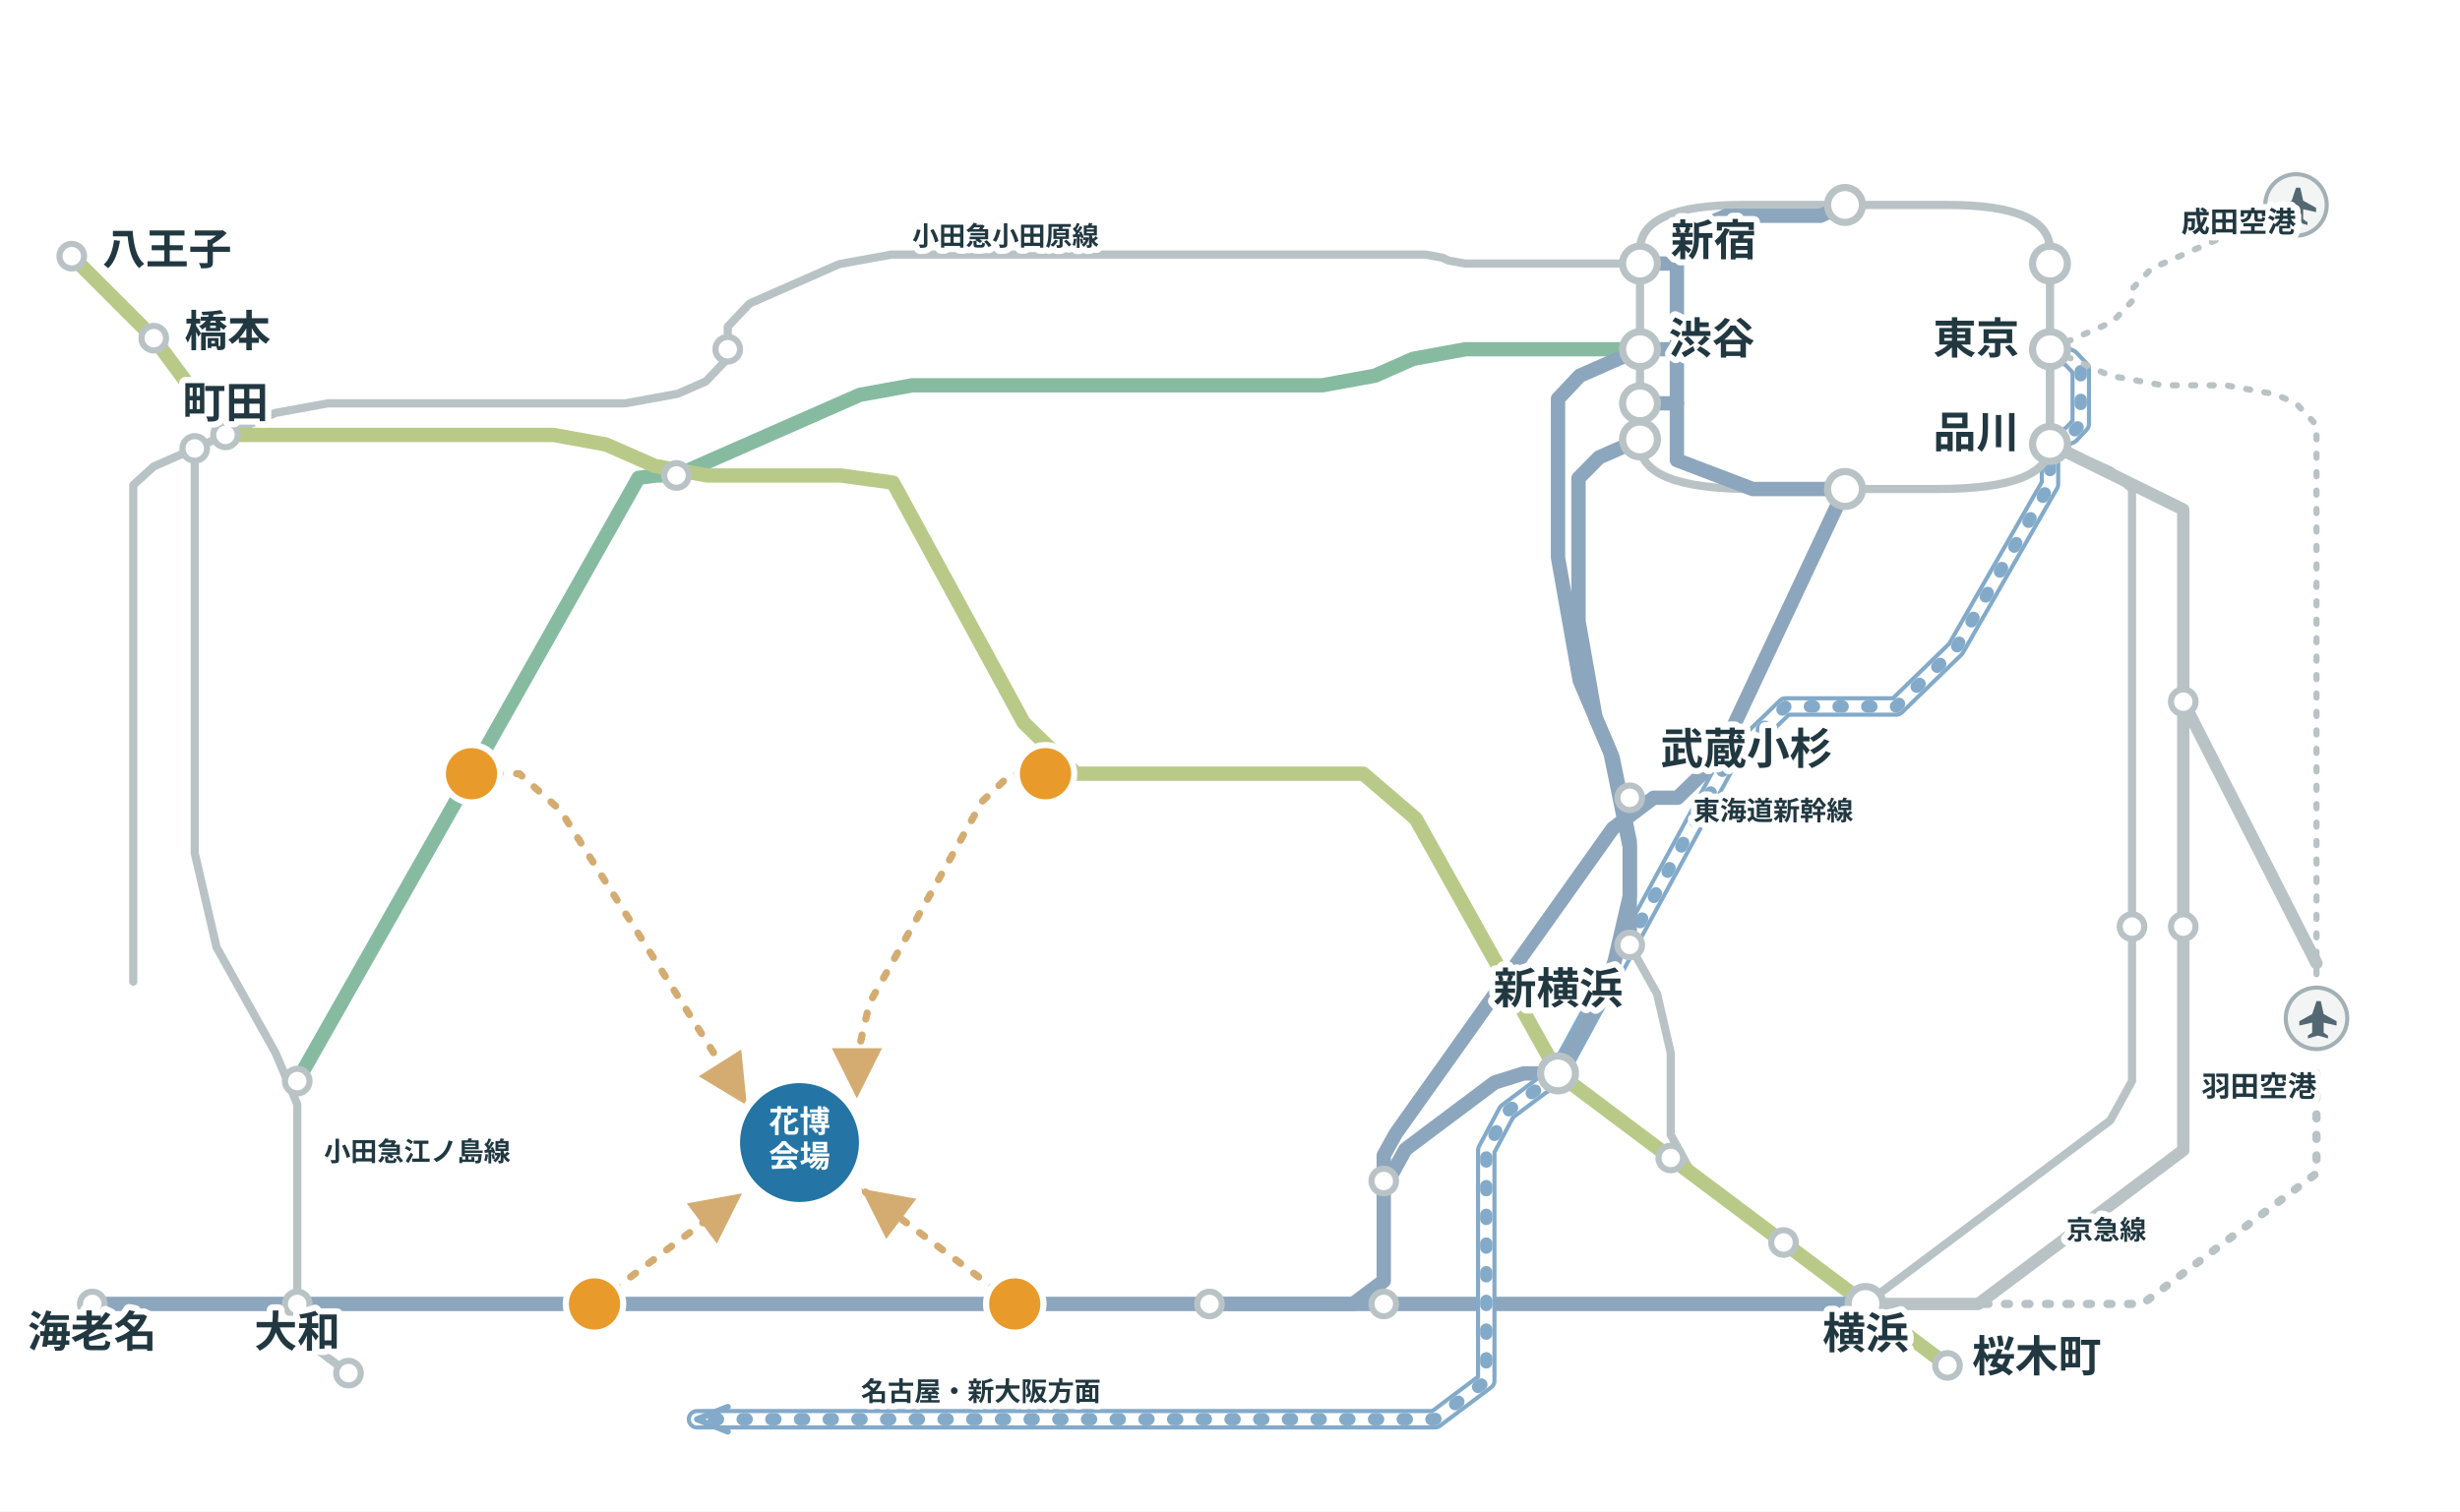
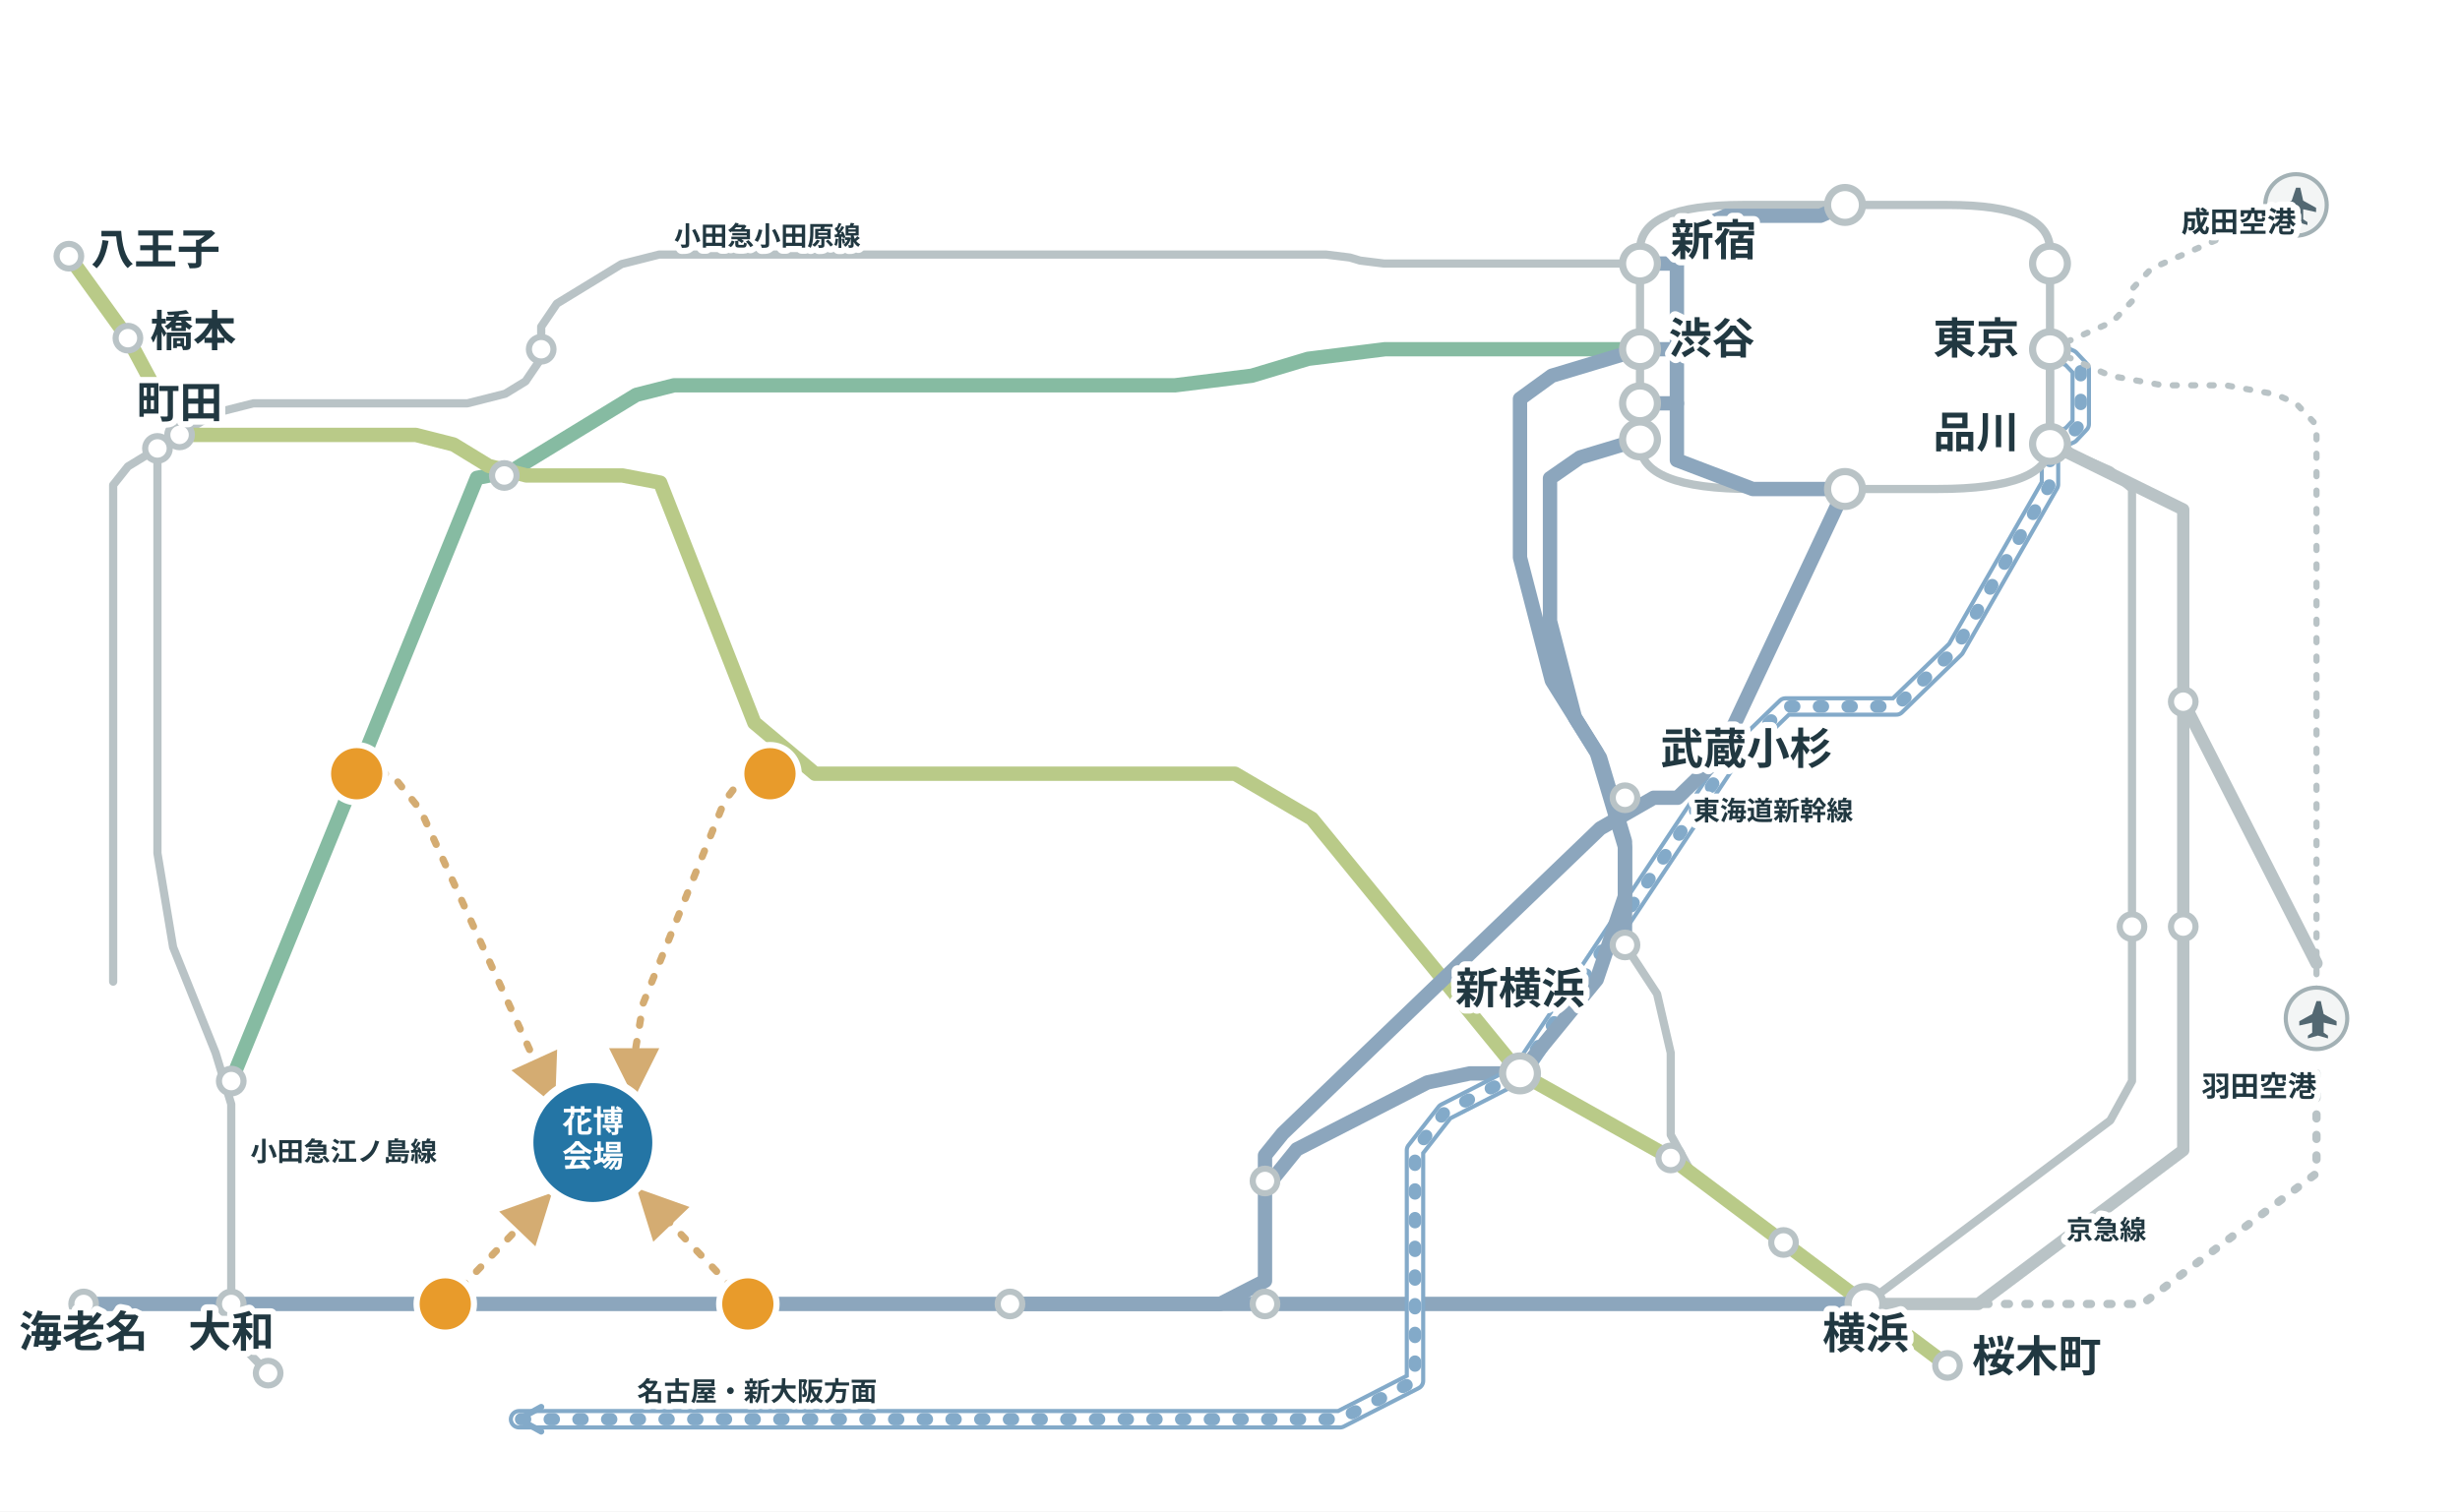
<svg xmlns="http://www.w3.org/2000/svg" id="diagram" viewBox="0 0 1200 737.5" role="img" aria-labelledby="map-title map-desc">
  <style>  .rail { fill: none; stroke-linejoin: round; stroke-linecap: round; }
  .label { font-size: 15px; font-weight: 700; fill: #213841; paint-order: stroke; stroke: #fff; stroke-width: 6px; stroke-linejoin: round; }
  .label.small { font-size: 13px; }
  .label.airport { font-size: 14px; }
  .label.station-label { font-size: 21px; }
  .legend-title { font-size: 16px; font-weight: 700; fill: #243a43; }
  .legend-label { font-size: 13px; fill: #3c5056; }
  .footnote { font-size: 12px; fill: #52676e; }
  .destination { font-size: 15px; font-weight: 700; fill: #fff; text-anchor: middle; }
</style>
  <defs>
    <marker id="arrow" viewBox="0 0 10 10" refX="9" refY="5" markerWidth="7" markerHeight="7" orient="auto-start-reverse">
      <path d="M0 0 L10 5 L0 10 Z" fill="#d4ac72" />
    </marker>
    <g id="plane" fill="#536872">
      <path d="M0 -12 L3 -12 L5 -3 L14 2 L14 5 L5 3 L5 10 L8 12 L8 14 L1 12 L-6 14 L-6 12 L-3 10 L-3 3 L-12 5 L-12 2 L-3 -3 Z" />
    </g>
  </defs>
  <rect width="1200" height="737.5" fill="#fff" />
  <g id="routes">
-     <path d="M 35 125 L 75 165 L 110 212.2" stroke="#b9ca88" stroke-width="7" class="rail" />
-     <path d="M 795 461.07 L 808.33 484.95 L 815.00 513.77 L 815.00 553.75 L 825.61 572.96 L 910 636.25" stroke="#b9c3c6" stroke-width="4" class="rail" />
-     <path d="M 95 218.8 L 110 212.2 L 134.39 201.47 L 160.00 196.8 L 305.00 196.8 L 330.61 192.13 L 344.39 186.07 L 355.00 174.8 L 355.00 159.4 L 365.61 148.13 L 409.39 128.87 L 435.00 124.2 L 695.29 124.2 L 703.33 125.66 L 706.67 127.14 L 714.71 128.6 L 800 128.6" stroke="#b9c3c6" stroke-width="4" class="rail" />
-     <path d="M 95 218.8 L 75.00 227.6 L 65.00 236.67 L 65 478.98" stroke="#b9c3c6" stroke-width="4" class="rail" />
-     <path d="M 95 218.8 L 95.00 416.29 L 105.61 462.16 L 134.39 513.7 L 145.00 538.75 L 145.00 642.41 L 153.33 657.5 L 170 670" stroke="#b9c3c6" stroke-width="4" class="rail" />
-     <path d="M 1000 170.4 L 1000.00 210 L 1010.61 221.27 L 1029.39 229.53 L 1040.00 238.6 L 1040.00 527.5 L 1029.39 546.71 L 910 636.25" stroke="#b9c3c6" stroke-width="4" class="rail" />
-     <path d="M 760 523.75 L 842 372.84 L 871 344.72 L 925 344.72 L 954 316.59 L 1000 236.29 L 1000 216.6" stroke="#83aac9" stroke-width="10" class="rail" />
-     <path d="M 760 523.75 L 842 372.84 L 871 344.72 L 925 344.72 L 954 316.59 L 1000 236.29 L 1000 216.6" stroke="#fff" stroke-width="6" class="rail" />
-     <path d="M 760 523.75 L 842 372.84 L 871 344.72 L 925 344.72 L 954 316.59 L 1000 236.29 L 1000 216.6" stroke="#83aac9" stroke-width="6" stroke-dasharray="2 12" class="rail" />
-     <path d="M 1000 216.6 L 1010.00 212.2 L 1015.00 206.89 L 1015.00 180.11 L 1010.00 174.8 L 1000 170.4" stroke="#83aac9" stroke-width="10" class="rail" />
-     <path d="M 1000 216.6 L 1010.00 212.2 L 1015.00 206.89 L 1015.00 180.11 L 1010.00 174.8 L 1000 170.4" stroke="#fff" stroke-width="6" class="rail" />
-     <path d="M 1000 216.6 L 1010.00 212.2 L 1015.00 206.89 L 1015.00 180.11 L 1010.00 174.8 L 1000 170.4" stroke="#83aac9" stroke-width="6" stroke-dasharray="2 12" class="rail" />
-     <path d="M 1000 170.4 L 1030.57 156.95 L 1040.00 146.94 L 1040.00 141.06 L 1049.43 131.05 L 1120 100" stroke="#b9c3c6" stroke-width="3" class="rail" stroke-dasharray="2 7" />
-     <path d="M 1000 170.4 L 1029.39 183.33 L 1055.00 188 L 1085.86 188 L 1110.00 192.4 L 1120.00 196.8 L 1130.00 207.42 L 1130 496.89" stroke="#b9c3c6" stroke-width="3" class="rail" stroke-dasharray="2 7" />
+     <path d="M 33.6 125 L 62.4 165 L 87.6 212.2" stroke="#b9ca88" stroke-width="7" class="rail" />
+     <path d="M 792.68 461.07 L 808.33 484.95 L 815 513.77 L 815 553.75 L 825.61 572.96 L 910 636.25" stroke="#b9c3c6" stroke-width="4" class="rail" />
+     <path d="M 76.8 218.8 L 87.6 212.2 L 105.16 201.47 L 123.6 196.8 L 228 196.8 L 246.44 192.13 L 256.36 186.07 L 264 174.8 L 264 159.4 L 271.64 148.13 L 303.16 128.87 L 321.6 124.2 L 646.76 124.2 L 658.53 125.66 L 663.42 127.14 L 675.18 128.6 L 800 128.6" stroke="#b9c3c6" stroke-width="4" class="rail" />
+     <path d="M 76.8 218.8 L 62.4 227.6 L 55.2 236.67 L 55.2 478.98" stroke="#b9c3c6" stroke-width="4" class="rail" />
+     <path d="M 76.8 218.8 L 76.8 416.29 L 84.44 462.16 L 105.16 513.7 L 112.8 538.75 L 112.8 642.41 L 118.8 657.5 L 130.8 670" stroke="#b9c3c6" stroke-width="4" class="rail" />
+     <path d="M 1000 170.4 L 1000 210 L 1010.61 221.27 L 1029.39 229.53 L 1040 238.6 L 1040 527.5 L 1029.39 546.71 L 910 636.25" stroke="#b9c3c6" stroke-width="4" class="rail" />
+     <path d="M 741.46 523.75 L 842 372.84 L 871 344.72 L 925 344.72 L 954 316.59 L 1000 236.29 L 1000 216.6" stroke="#83aac9" stroke-width="10" class="rail" />
+     <path d="M 741.46 523.75 L 842 372.84 L 871 344.72 L 925 344.72 L 954 316.59 L 1000 236.29 L 1000 216.6" stroke="#fff" stroke-width="6" class="rail" />
+     <path d="M 741.46 523.75 L 842 372.84 L 871 344.72 L 925 344.72 L 954 316.59 L 1000 236.29 L 1000 216.6" stroke="#83aac9" stroke-width="6" stroke-dasharray="2 12" class="rail" />
+     <path d="M 1000 216.6 L 1010 212.2 L 1015 206.89 L 1015 180.11 L 1010 174.8 L 1000 170.4" stroke="#83aac9" stroke-width="10" class="rail" />
+     <path d="M 1000 216.6 L 1010 212.2 L 1015 206.89 L 1015 180.11 L 1010 174.8 L 1000 170.4" stroke="#fff" stroke-width="6" class="rail" />
+     <path d="M 1000 216.6 L 1010 212.2 L 1015 206.89 L 1015 180.11 L 1010 174.8 L 1000 170.4" stroke="#83aac9" stroke-width="6" stroke-dasharray="2 12" class="rail" />
+     <path d="M 1000 170.4 L 1030.57 156.95 L 1040 146.94 L 1040 141.06 L 1049.43 131.05 L 1120 100" stroke="#b9c3c6" stroke-width="3" class="rail" stroke-dasharray="2 7" />
+     <path d="M 1000 170.4 L 1029.39 183.33 L 1055 188 L 1085.86 188 L 1110 192.4 L 1120 196.8 L 1130 207.42 L 1130 496.89" stroke="#b9c3c6" stroke-width="3" class="rail" stroke-dasharray="2 7" />
    <path d="M 850 100 H 950 Q 1000 100 1000 122 V 216.6 Q 1000 238.6 945 238.6 H 855 Q 800 238.6 800 216.6 V 122 Q 800 100 850 100 Z" stroke="#b9c3c6" stroke-width="4" class="rail" />
-     <path d="M 800 170.4 L 715.00 170.4 L 689.39 175.07 L 670.61 183.33 L 645.00 188 L 445.00 188 L 419.39 192.67 L 333.54 230.44 L 325.00 232 L 320.00 232 L 311.46 233.17 L 230 377.53 L 145 527.5" stroke="#86bba2" stroke-width="7" class="rail" />
-     <path d="M 110 212.2 L 270.00 212.2 L 295.61 216.87 L 319.39 227.33 L 345.00 232 L 410.00 232 L 435.61 235.5 L 499.39 352.65 L 525.00 377.53 L 665.00 377.53 L 690.61 399.48 L 760 523.75 L 815 565 L 870 606.25 L 910 636.25 L 950 666.25" stroke="#b9ca88" stroke-width="7" class="rail" />
-     <path d="M 45 636.25 L 145 636.25 L 290 636.25 L 495 636.25 L 590 636.25 L 675 636.25 L 910 636.25" stroke="#8ca6bd" stroke-width="7" class="rail" />
-     <path d="M 590 636.25 L 660.00 636.25 L 675.00 625 L 675.00 580 L 685.61 560.79 L 729.11 528.17 L 743.33 523.75 L 760 523.75" stroke="#8ca6bd" stroke-width="7" class="rail" />
-     <path d="M 760 523.75 L 785.57 477.95 L 795.00 437.19 L 795.00 413.31 L 785.57 367.15 L 770.61 332.09 L 760.00 272.05 L 760.00 194.6 L 770.61 183.33 L 800 170.4" stroke="#8ca6bd" stroke-width="7" class="rail" />
-     <path d="M 795 461.07 L 795.00 410.54 L 786.67 369.71 L 778.33 350.19 L 770.00 303.02 L 770.00 233.37 L 780.00 223.2 L 800 214.4" stroke="#8ca6bd" stroke-width="7" class="rail" />
-     <path d="M 675 576.25 L 675.00 563.75 L 680.89 553.08 L 786.75 404.21 L 806.67 389.25 L 818.33 389.25 L 838.25 369.91 L 900 238.6" stroke="#8ca6bd" stroke-width="7" class="rail" />
+     <path d="M 800 170.4 L 675.61 170.4 L 638.13 175.07 L 610.64 183.33 L 573.17 188 L 328.8 188 L 310.36 192.67 L 248.55 230.44 L 242.4 232 L 238.8 232 L 232.65 233.17 L 174 377.53 L 112.8 527.5" stroke="#86bba2" stroke-width="7" class="rail" />
+     <path d="M 87.6 212.2 L 202.8 212.2 L 221.24 216.87 L 238.36 227.33 L 256.8 232 L 303.6 232 L 322.04 235.5 L 367.96 352.65 L 397.55 377.53 L 602.43 377.53 L 639.91 399.48 L 741.46 523.75 L 815 565 L 870 606.25 L 910 636.25 L 950 666.25" stroke="#b9ca88" stroke-width="7" class="rail" />
+     <path d="M 40.8 636.25 L 112.8 636.25 L 217.2 636.25 L 364.8 636.25 L 492.68 636.25 L 617.07 636.25 L 910 636.25" stroke="#8ca6bd" stroke-width="7" class="rail" />
+     <path d="M 492.68 636.25 L 595.12 636.25 L 617.07 625 L 617.07 580 L 632.6 560.79 L 696.26 528.17 L 717.07 523.75 L 741.46 523.75" stroke="#8ca6bd" stroke-width="7" class="rail" />
+     <path d="M 741.46 523.75 L 778.88 477.95 L 792.68 437.19 L 792.68 413.31 L 778.88 367.15 L 756.99 332.09 L 741.46 272.05 L 741.46 194.6 L 756.99 183.33 L 800 170.4" stroke="#8ca6bd" stroke-width="7" class="rail" />
+     <path d="M 792.68 461.07 L 792.68 410.54 L 780.49 369.71 L 768.29 350.19 L 756.1 303.02 L 756.1 233.37 L 770.73 223.2 L 800 214.4" stroke="#8ca6bd" stroke-width="7" class="rail" />
+     <path d="M 617.07 576.25 L 617.07 563.75 L 625.69 553.08 L 780.61 404.21 L 806.67 389.25 L 818.33 389.25 L 838.25 369.91 L 900 238.6" stroke="#8ca6bd" stroke-width="7" class="rail" />
    <path d="M 900 238.6 H 855 L 818 224.52 V 115.84 L 842 105.28 H 888 L 900 100" stroke="#8ca6bd" stroke-width="7" class="rail" />
    <path d="M 818 196.8 L 800 196.8" stroke="#8ca6bd" stroke-width="7" class="rail" />
    <path d="M 818 170.4 L 800 170.4" stroke="#8ca6bd" stroke-width="7" class="rail" />
    <path d="M 818 128.6 L 800 128.6" stroke="#8ca6bd" stroke-width="7" class="rail" />
    <path d="M 1000 216.6 L 1065 248.61 L 1065 342.37 L 1065 452.11 L 1065 561.25 L 965 636.25 L 910 636.25 M 1065 342.37 L 1130 470.02" stroke="#b9c3c6" stroke-width="6" class="rail" />
    <path d="M 1130 523.75 L 1130 572.5 L 1045 636.25 L 910 636.25" stroke="#b9c3c6" stroke-width="4" stroke-dasharray="2 8" class="rail" />
  </g>
  <g id="shinkansen-west">
-     <path d="M 760 523.75 L 735 542.5 L 725 561.25 L 725 673.75 L 700 692.5 L 340 692.5" stroke="#83aac9" stroke-width="10" class="rail" />
-     <path d="M 760 523.75 L 735 542.5 L 725 561.25 L 725 673.75 L 700 692.5 L 340 692.5" stroke="#fff" stroke-width="6" class="rail" />
-     <path d="M 760 523.75 L 735 542.5 L 725 561.25 L 725 673.75 L 700 692.5 L 340 692.5" stroke="#83aac9" stroke-width="6" stroke-dasharray="2 12" class="rail" />
-     <path d="M 340 692.5 L 355 686.5 M 340 692.5 L 355 698.5" fill="none" stroke="#83aac9" stroke-width="3" stroke-linecap="round" />
+     <path d="M 741.46 523.75 L 704.88 542.5 L 690.24 561.25 L 690.24 673.75 L 653.66 692.5 L 253.2 692.5" stroke="#83aac9" stroke-width="10" class="rail" />
+     <path d="M 741.46 523.75 L 704.88 542.5 L 690.24 561.25 L 690.24 673.75 L 653.66 692.5 L 253.2 692.5" stroke="#fff" stroke-width="6" class="rail" />
+     <path d="M 741.46 523.75 L 704.88 542.5 L 690.24 561.25 L 690.24 673.75 L 653.66 692.5 L 253.2 692.5" stroke="#83aac9" stroke-width="6" stroke-dasharray="2 12" class="rail" />
+     <path d="M 253.2 692.5 L 264 686.5 M 253.2 692.5 L 264 698.5" fill="none" stroke="#83aac9" stroke-width="3" stroke-linecap="round" />
  </g>
  <g id="shuttles">
-     <path d="M 230 377.53 L 253.33 377.53 L 273.25 395.25 L 363 537.25" fill="none" stroke="#d4ac72" stroke-width="3.5" stroke-dasharray="3 8" stroke-linecap="round" marker-end="url(#arrow)" />
-     <path d="M 510 377.53 L 493.33 377.53 L 479.11 391.03 L 424.13 489.48 L 418.00 515.99 L 418 533.5" fill="none" stroke="#d4ac72" stroke-width="3.5" stroke-dasharray="3 8" stroke-linecap="round" marker-end="url(#arrow)" />
-     <path d="M 290 636.25 L 360 583.75" fill="none" stroke="#d4ac72" stroke-width="3.5" stroke-dasharray="3 8" stroke-linecap="round" marker-end="url(#arrow)" />
-     <path d="M 495 636.25 L 422 581.5" fill="none" stroke="#d4ac72" stroke-width="3.5" stroke-dasharray="3 8" stroke-linecap="round" marker-end="url(#arrow)" />
+     <path d="M 174 377.53 L 190.8 377.53 L 205.14 395.25 L 269.76 537.25" fill="none" stroke="#d4ac72" stroke-width="3.5" stroke-dasharray="3 8" stroke-linecap="round" marker-end="url(#arrow)" />
+     <path d="M 375.6 377.53 L 363.6 377.53 L 353.36 391.03 L 313.77 489.48 L 309.36 515.99 L 309.36 533.5" fill="none" stroke="#d4ac72" stroke-width="3.5" stroke-dasharray="3 8" stroke-linecap="round" marker-end="url(#arrow)" />
+     <path d="M 217.2 636.25 L 267.6 583.75" fill="none" stroke="#d4ac72" stroke-width="3.5" stroke-dasharray="3 8" stroke-linecap="round" marker-end="url(#arrow)" />
+     <path d="M 364.8 636.25 L 312.24 581.5" fill="none" stroke="#d4ac72" stroke-width="3.5" stroke-dasharray="3 8" stroke-linecap="round" marker-end="url(#arrow)" />
  </g>
  <g id="stations">
-     <circle cx="35" cy="125" r="6" fill="#fff" stroke="#b9c3c6" stroke-width="3" />
-     <circle cx="75" cy="165" r="6" fill="#fff" stroke="#b9c3c6" stroke-width="3" />
+     <circle cx="33.6" cy="125" r="6" fill="#fff" stroke="#b9c3c6" stroke-width="3" />
+     <circle cx="62.4" cy="165" r="6" fill="#fff" stroke="#b9c3c6" stroke-width="3" />
    <circle cx="1065" cy="342.37" r="6" fill="#fff" stroke="#b9c3c6" stroke-width="3" />
    <circle cx="1065" cy="452.11" r="6" fill="#fff" stroke="#b9c3c6" stroke-width="3" />
    <circle cx="900" cy="100" r="8.5" fill="#fff" stroke="#b9c3c6" stroke-width="3.5" />
    <circle cx="800" cy="128.6" r="8.5" fill="#fff" stroke="#b9c3c6" stroke-width="3.5" />
    <circle cx="800" cy="170.4" r="8.5" fill="#fff" stroke="#b9c3c6" stroke-width="3.5" />
    <circle cx="800" cy="196.8" r="8.5" fill="#fff" stroke="#b9c3c6" stroke-width="3.5" />
    <circle cx="800" cy="214.4" r="8.5" fill="#fff" stroke="#b9c3c6" stroke-width="3.5" />
    <circle cx="900" cy="238.6" r="8.5" fill="#fff" stroke="#b9c3c6" stroke-width="3.5" />
    <circle cx="1000" cy="216.6" r="8.5" fill="#fff" stroke="#b9c3c6" stroke-width="3.5" />
    <circle cx="1000" cy="170.4" r="8.5" fill="#fff" stroke="#b9c3c6" stroke-width="3.5" />
    <circle cx="1000" cy="128.6" r="8.5" fill="#fff" stroke="#b9c3c6" stroke-width="3.5" />
-     <circle cx="760" cy="523.75" r="8.5" fill="#fff" stroke="#b9c3c6" stroke-width="3.5" />
+     <circle cx="741.46" cy="523.75" r="8.5" fill="#fff" stroke="#b9c3c6" stroke-width="3.5" />
    <circle cx="910" cy="636.25" r="8.5" fill="#fff" stroke="#b9c3c6" stroke-width="3.5" />
-     <circle cx="110" cy="212.2" r="6" fill="#fff" stroke="#b9c3c6" stroke-width="3" />
-     <circle cx="330" cy="232" r="6" fill="#fff" stroke="#b9c3c6" stroke-width="3" />
-     <circle cx="145" cy="527.5" r="6" fill="#fff" stroke="#b9c3c6" stroke-width="3" />
-     <circle cx="45" cy="636.25" r="6" fill="#fff" stroke="#b9c3c6" stroke-width="3" />
-     <circle cx="145" cy="636.25" r="6" fill="#fff" stroke="#b9c3c6" stroke-width="3" />
-     <circle cx="590" cy="636.25" r="6" fill="#fff" stroke="#b9c3c6" stroke-width="3" />
-     <circle cx="675" cy="636.25" r="6" fill="#fff" stroke="#b9c3c6" stroke-width="3" />
-     <circle cx="675" cy="576.25" r="6" fill="#fff" stroke="#b9c3c6" stroke-width="3" />
+     <circle cx="87.6" cy="212.2" r="6" fill="#fff" stroke="#b9c3c6" stroke-width="3" />
+     <circle cx="246" cy="232" r="6" fill="#fff" stroke="#b9c3c6" stroke-width="3" />
+     <circle cx="112.8" cy="527.5" r="6" fill="#fff" stroke="#b9c3c6" stroke-width="3" />
+     <circle cx="40.8" cy="636.25" r="6" fill="#fff" stroke="#b9c3c6" stroke-width="3" />
+     <circle cx="112.8" cy="636.25" r="6" fill="#fff" stroke="#b9c3c6" stroke-width="3" />
+     <circle cx="492.68" cy="636.25" r="6" fill="#fff" stroke="#b9c3c6" stroke-width="3" />
+     <circle cx="617.07" cy="636.25" r="6" fill="#fff" stroke="#b9c3c6" stroke-width="3" />
+     <circle cx="617.07" cy="576.25" r="6" fill="#fff" stroke="#b9c3c6" stroke-width="3" />
    <circle cx="815" cy="565" r="6" fill="#fff" stroke="#b9c3c6" stroke-width="3" />
    <circle cx="870" cy="606.25" r="6" fill="#fff" stroke="#b9c3c6" stroke-width="3" />
    <circle cx="950" cy="666.25" r="6" fill="#fff" stroke="#b9c3c6" stroke-width="3" />
-     <circle cx="795" cy="389.25" r="6" fill="#fff" stroke="#b9c3c6" stroke-width="3" />
-     <circle cx="795" cy="461.07" r="6" fill="#fff" stroke="#b9c3c6" stroke-width="3" />
+     <circle cx="792.68" cy="389.25" r="6" fill="#fff" stroke="#b9c3c6" stroke-width="3" />
+     <circle cx="792.68" cy="461.07" r="6" fill="#fff" stroke="#b9c3c6" stroke-width="3" />
    <circle cx="1040" cy="452.11" r="6" fill="#fff" stroke="#b9c3c6" stroke-width="3" />
-     <circle cx="95" cy="218.8" r="6" fill="#fff" stroke="#b9c3c6" stroke-width="3" />
-     <circle cx="355" cy="170.4" r="6" fill="#fff" stroke="#b9c3c6" stroke-width="3" />
-     <circle cx="170" cy="670" r="6" fill="#fff" stroke="#b9c3c6" stroke-width="3" />
-     <circle cx="230" cy="377.53" r="14" fill="#e89b2b" stroke="#fff" stroke-width="3" />
-     <circle cx="510" cy="377.53" r="14" fill="#e89b2b" stroke="#fff" stroke-width="3" />
-     <circle cx="290" cy="636.25" r="14" fill="#e89b2b" stroke="#fff" stroke-width="3" />
-     <circle cx="495" cy="636.25" r="14" fill="#e89b2b" stroke="#fff" stroke-width="3" />
-     <circle cx="390" cy="557.5" r="31" fill="#2475a5" stroke="#fff" stroke-width="4" />
+     <circle cx="76.8" cy="218.8" r="6" fill="#fff" stroke="#b9c3c6" stroke-width="3" />
+     <circle cx="264" cy="170.4" r="6" fill="#fff" stroke="#b9c3c6" stroke-width="3" />
+     <circle cx="130.8" cy="670" r="6" fill="#fff" stroke="#b9c3c6" stroke-width="3" />
+     <circle cx="174" cy="377.53" r="14" fill="#e89b2b" stroke="#fff" stroke-width="3" />
+     <circle cx="375.6" cy="377.53" r="14" fill="#e89b2b" stroke="#fff" stroke-width="3" />
+     <circle cx="217.2" cy="636.25" r="14" fill="#e89b2b" stroke="#fff" stroke-width="3" />
+     <circle cx="364.8" cy="636.25" r="14" fill="#e89b2b" stroke="#fff" stroke-width="3" />
+     <circle cx="289.2" cy="557.5" r="31" fill="#2475a5" stroke="#fff" stroke-width="4" />
    <circle cx="1120" cy="100" r="15" fill="#f3f5f5" stroke="#a3b1b5" stroke-width="2" />
    <use href="#plane" transform="translate(1120,100) scale(.7)" />
    <circle cx="1130" cy="496.89" r="15" fill="#f3f5f5" stroke="#a3b1b5" stroke-width="2" />
    <use href="#plane" transform="translate(1130,496.89) scale(.7)" />
  </g>
  <g id="labels">
-     <text x="50" y="129" class="label station-label">八王子</text>
-     <text x="90" y="169" class="label station-label">橋本</text>
+     <text x="44.4" y="129" class="label station-label">八王子</text>
+     <text x="73.2" y="169" class="label station-label">橋本</text>
    <text x="1008" y="604.75" class="label small" fill="#b9c3c6">京急線</text>
    <text x="826" y="400.17" class="label small">東海道新幹線</text>
-     <text x="420" y="683.5" class="label small">名古屋・新大阪方面</text>
+     <text x="310.8" y="683.5" class="label small">名古屋・新大阪方面</text>
    <text x="815" y="124.64" text-anchor="start" class="label station-label">新宿</text>
    <text x="814" y="172.6" text-anchor="start" class="label station-label">渋谷</text>
    <text x="985" y="218.36" text-anchor="end" class="label station-label">品川</text>
    <text x="985" y="172.6" text-anchor="end" class="label station-label">東京</text>
-     <text x="760" y="489.72" text-anchor="middle" class="label station-label">新横浜</text>
+     <text x="741.46" y="489.72" text-anchor="middle" class="label station-label">新横浜</text>
    <text x="910" y="658" text-anchor="middle" class="label station-label">横浜</text>
-     <text x="110" y="203.84" text-anchor="middle" class="label small station-label">町田</text>
-     <text x="45" y="657.25" text-anchor="middle" class="label small station-label">海老名</text>
-     <text x="145" y="657.25" text-anchor="middle" class="label small station-label">大和</text>
+     <text x="87.6" y="203.84" text-anchor="middle" class="label small station-label">町田</text>
+     <text x="40.8" y="657.25" text-anchor="middle" class="label small station-label">海老名</text>
+     <text x="112.8" y="657.25" text-anchor="middle" class="label small station-label">大和</text>
    <text x="962" y="669.25" text-anchor="start" class="label small station-label">桜木町</text>
    <text x="810" y="372.84" text-anchor="start" class="label small station-label">武蔵小杉</text>
-     <text x="445" y="119.8" class="label small">小田急小田原線</text>
-     <text x="158" y="566.5" class="label small">小田急江ノ島線</text>
-     <text x="390" y="552.5" class="destination">花博</text>
-     <text x="390" y="569.5" class="destination">会場</text>
+     <text x="328.8" y="119.8" class="label small">小田急小田原線</text>
+     <text x="122.16" y="566.5" class="label small">小田急江ノ島線</text>
+     <text x="289.2" y="552.5" class="destination">花博</text>
+     <text x="289.2" y="569.5" class="destination">会場</text>
    <text x="1120" y="113.2" text-anchor="end" class="label airport">成田空港</text>
    <text x="1130" y="535" text-anchor="end" class="label airport">羽田空港</text>
  </g>
</svg>
